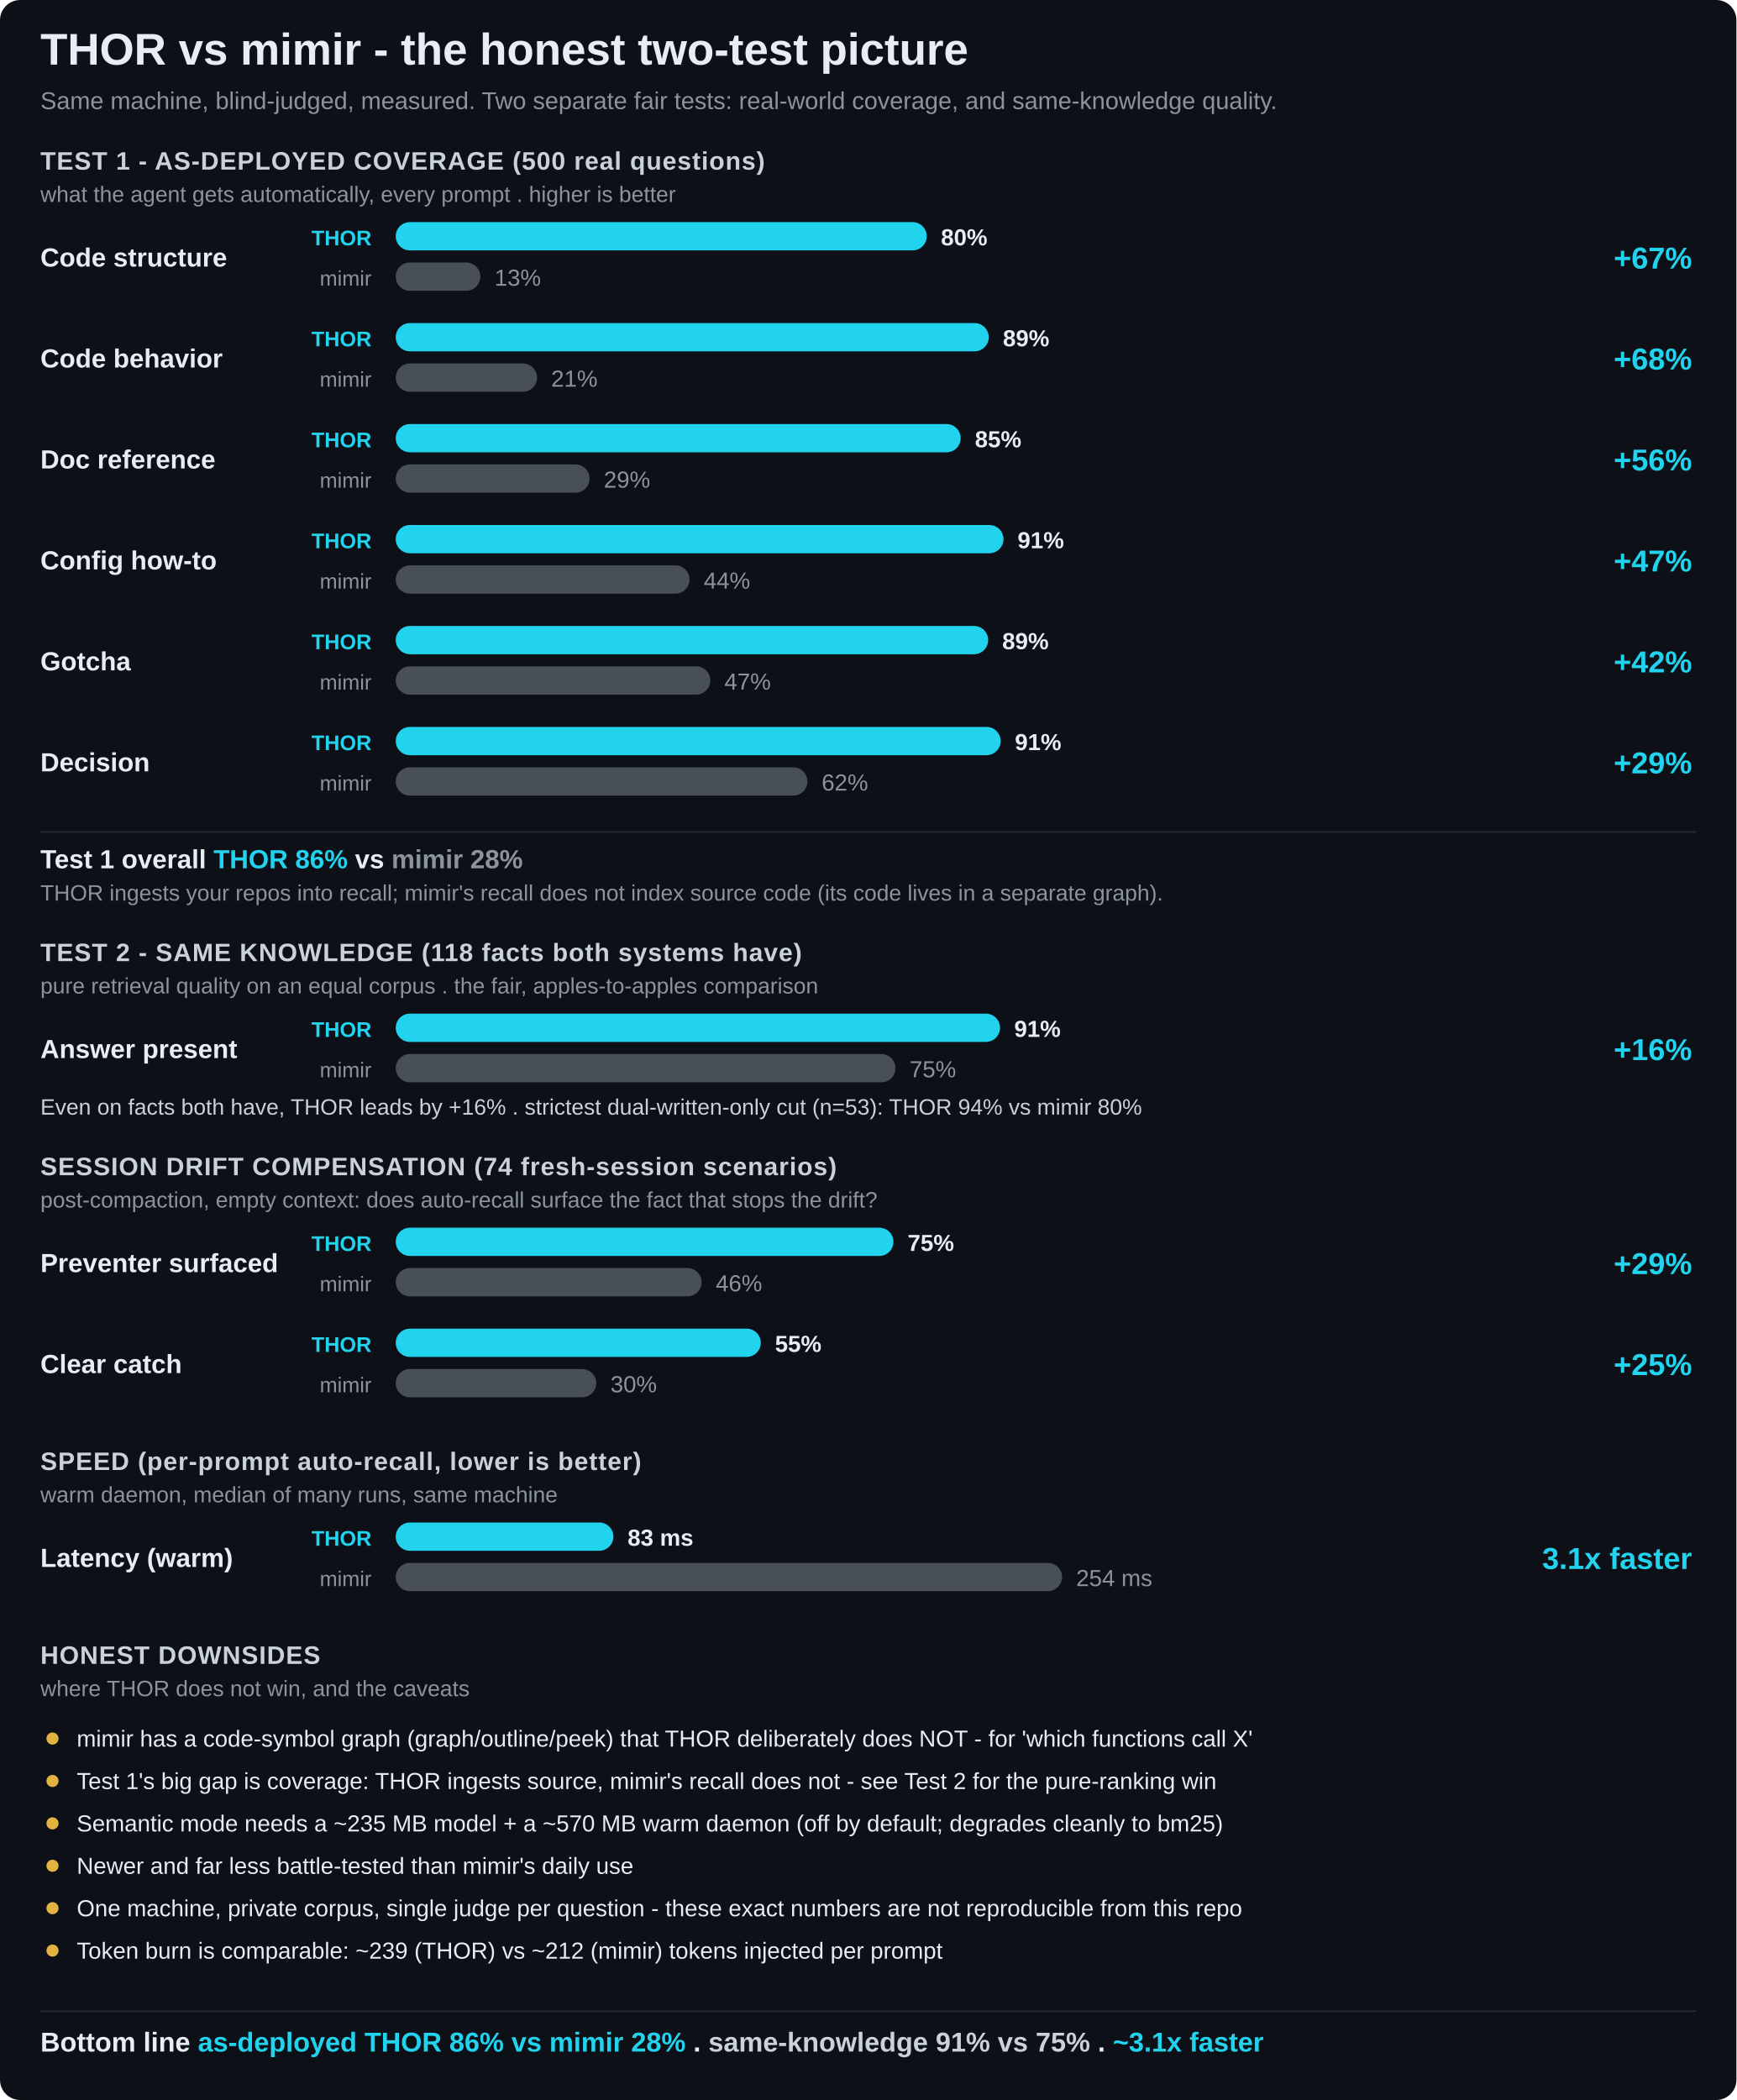
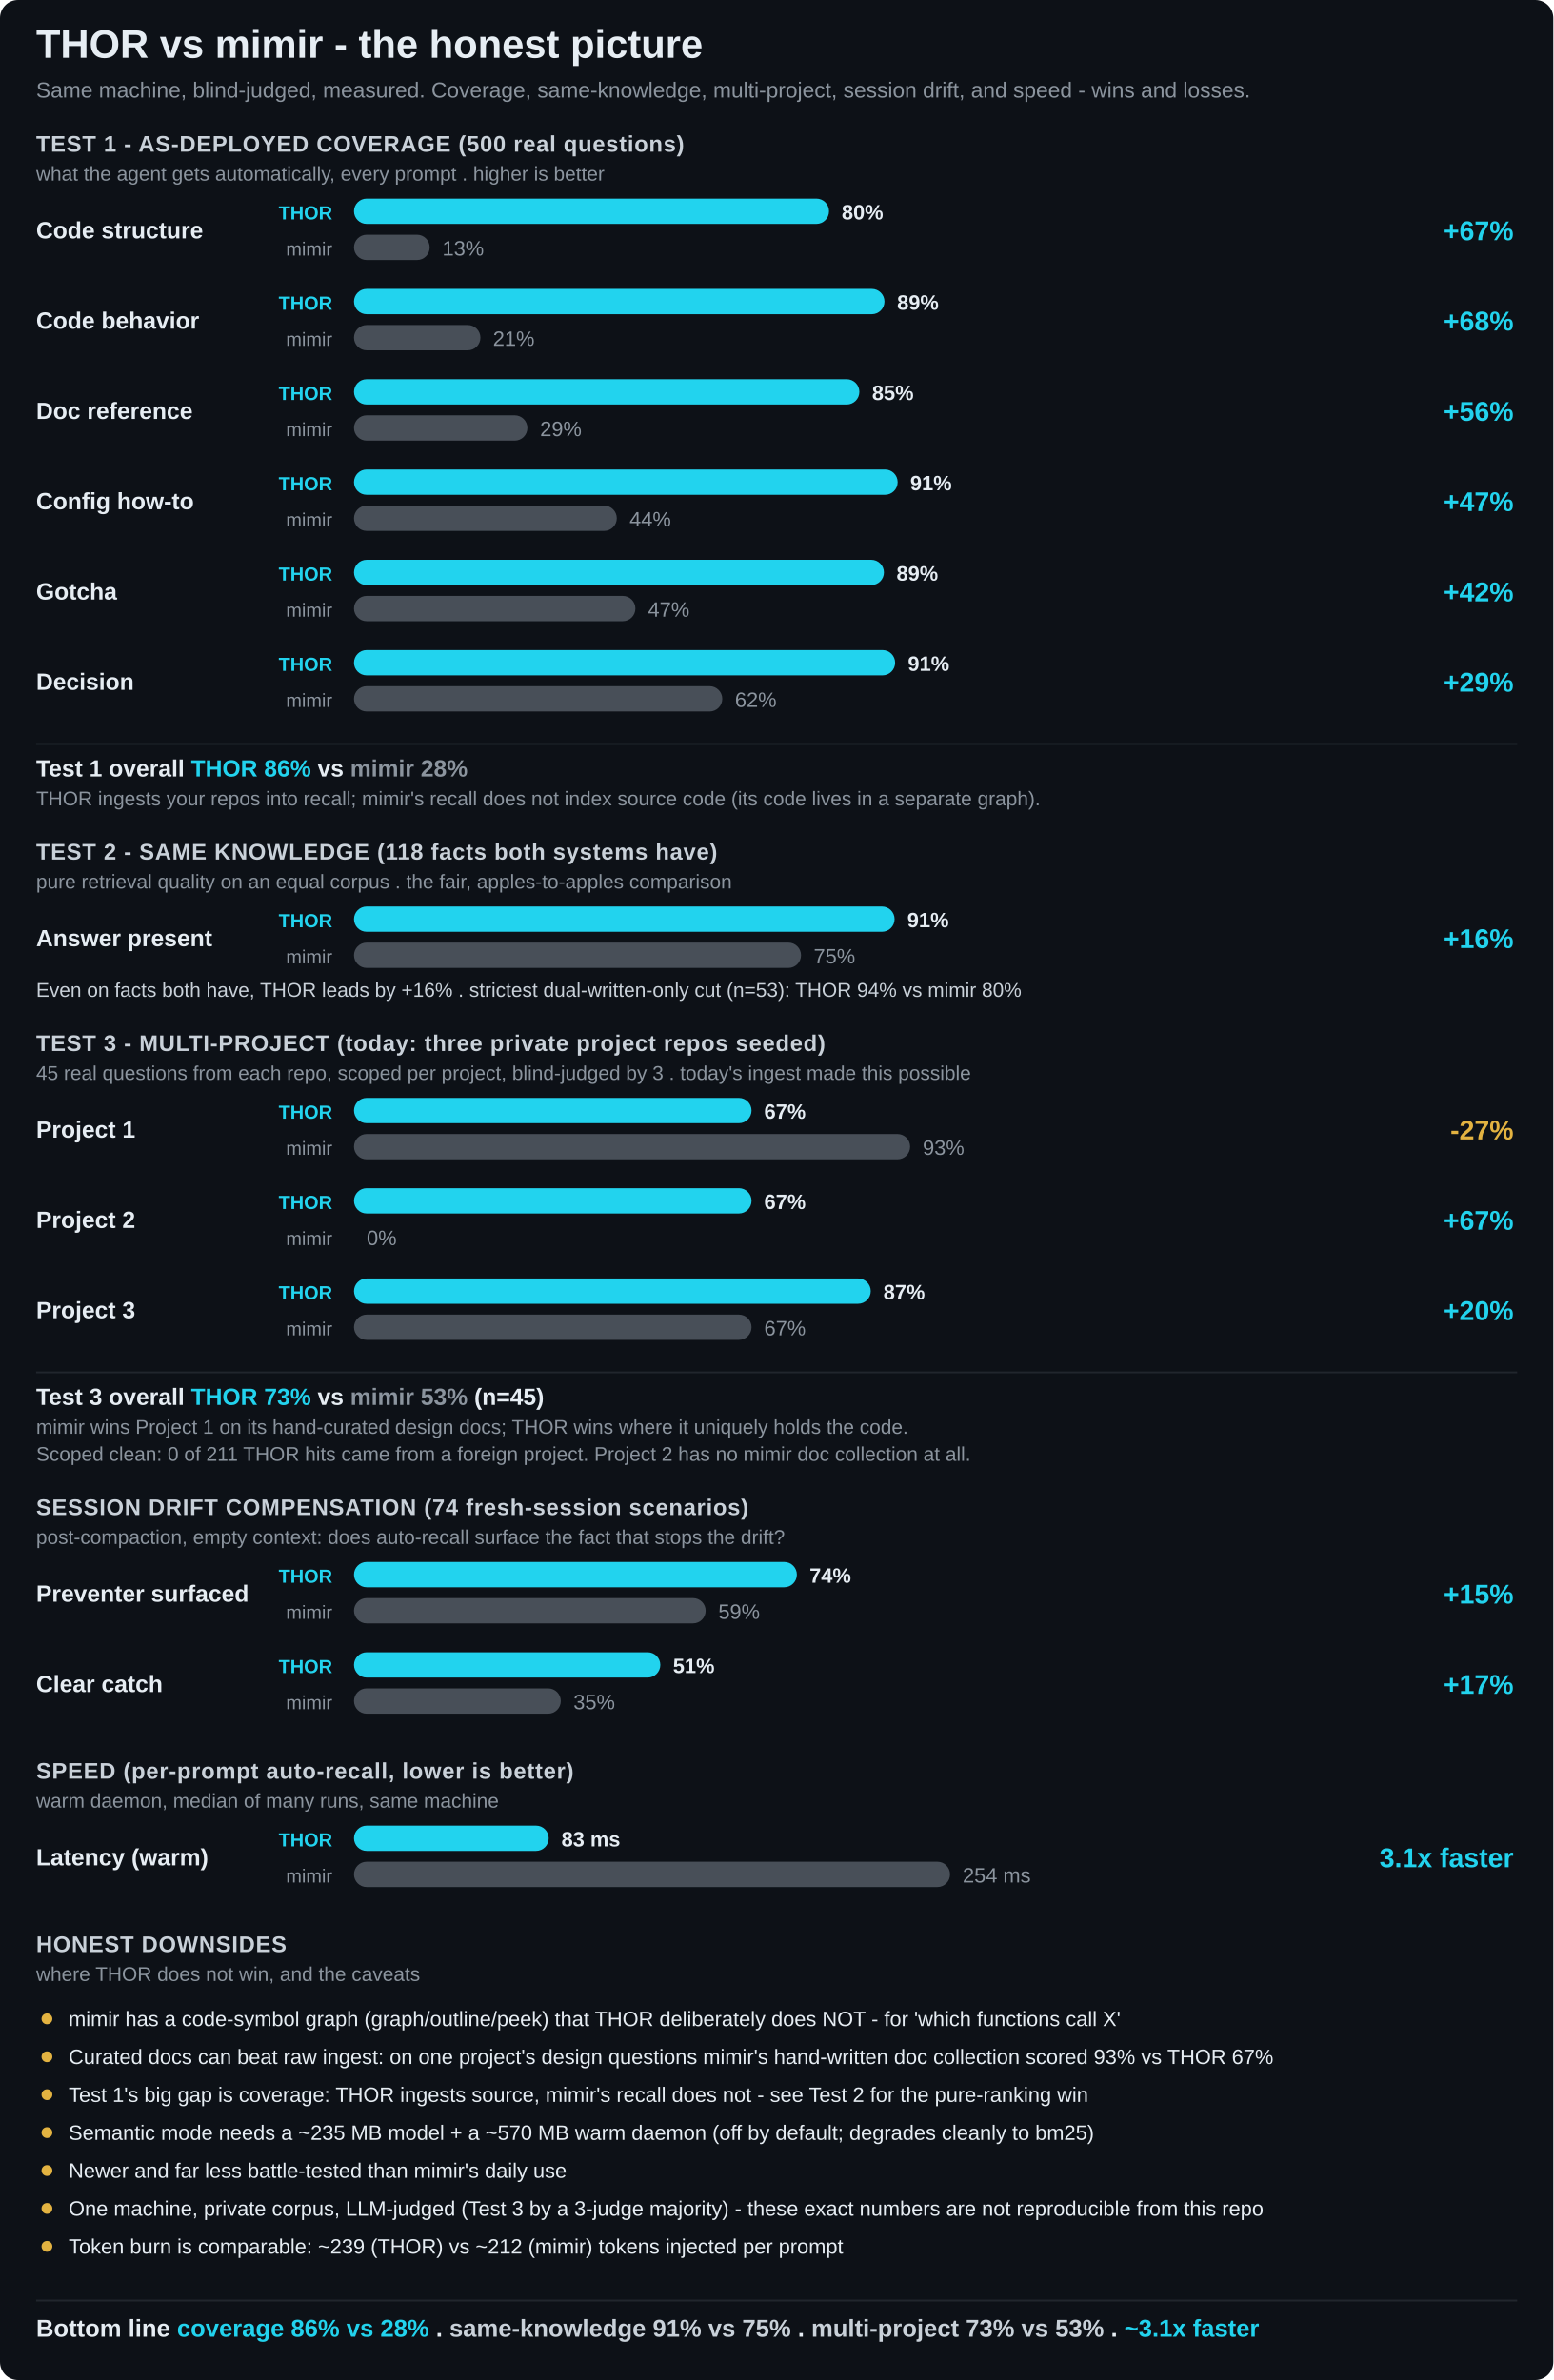
- <svg xmlns="http://www.w3.org/2000/svg" viewBox="0 0 860 1040" font-family="Segoe UI, Helvetica Neue, Arial, sans-serif">
-   <rect x="0" y="0" width="860" height="1040" rx="10" fill="#0d1117" />
-   <text x="20" y="32" fill="#e6edf3" font-size="22" font-weight="800">THOR vs mimir - the honest two-test picture</text>
-   <text x="20" y="54" fill="#8b949e" font-size="12">Same machine, blind-judged, measured. Two separate fair tests: real-world coverage, and same-knowledge quality.</text>
+ <svg xmlns="http://www.w3.org/2000/svg" viewBox="0 0 860 1318" font-family="Segoe UI, Helvetica Neue, Arial, sans-serif">
+   <rect x="0" y="0" width="860" height="1318" rx="10" fill="#0d1117" />
+   <text x="20" y="32" fill="#e6edf3" font-size="22" font-weight="800">THOR vs mimir - the honest picture</text>
+   <text x="20" y="54" fill="#8b949e" font-size="12">Same machine, blind-judged, measured. Coverage, same-knowledge, multi-project, session drift, and speed - wins and losses.</text>
  <text x="20" y="84" fill="#c9d1d9" font-size="12.5" font-weight="700" letter-spacing="0.4">TEST 1 - AS-DEPLOYED COVERAGE  (500 real questions)</text>
  <text x="20" y="100" fill="#8b949e" font-size="11">what the agent gets automatically, every prompt . higher is better</text>
  <rect x="196" y="110" width="263.0" height="14" rx="7" fill="#22d3ee" />
  <text x="466.01" y="121.5" fill="#e6edf3" font-size="11.5" font-weight="700">80%</text>
  <text x="184" y="121.5" fill="#22d3ee" font-size="10.5" font-weight="700" text-anchor="end">THOR</text>
  <rect x="196" y="130" width="41.9" height="14" rx="7" fill="#484f58" />
  <text x="244.91" y="141.5" fill="#8b949e" font-size="11.5">13%</text>
  <text x="184" y="141.5" fill="#8b949e" font-size="10.5" text-anchor="end">mimir</text>
  <text x="20" y="132" fill="#e6edf3" font-size="13" font-weight="700">Code structure</text>
  <text x="838" y="133" fill="#22d3ee" font-size="15" font-weight="800" text-anchor="end">+67%</text>
  <rect x="196" y="160" width="293.7" height="14" rx="7" fill="#22d3ee" />
  <text x="496.7" y="171.5" fill="#e6edf3" font-size="11.5" font-weight="700">89%</text>
  <text x="184" y="171.5" fill="#22d3ee" font-size="10.5" font-weight="700" text-anchor="end">THOR</text>
  <rect x="196" y="180" width="70.0" height="14" rx="7" fill="#484f58" />
  <text x="272.96" y="191.5" fill="#8b949e" font-size="11.5">21%</text>
  <text x="184" y="191.5" fill="#8b949e" font-size="10.5" text-anchor="end">mimir</text>
  <text x="20" y="182" fill="#e6edf3" font-size="13" font-weight="700">Code behavior</text>
  <text x="838" y="183" fill="#22d3ee" font-size="15" font-weight="800" text-anchor="end">+68%</text>
  <rect x="196" y="210" width="279.8" height="14" rx="7" fill="#22d3ee" />
  <text x="482.84" y="221.5" fill="#e6edf3" font-size="11.5" font-weight="700">85%</text>
  <text x="184" y="221.5" fill="#22d3ee" font-size="10.5" font-weight="700" text-anchor="end">THOR</text>
  <rect x="196" y="230" width="96.0" height="14" rx="7" fill="#484f58" />
  <text x="299.03" y="241.5" fill="#8b949e" font-size="11.5">29%</text>
  <text x="184" y="241.5" fill="#8b949e" font-size="10.5" text-anchor="end">mimir</text>
  <text x="20" y="232" fill="#e6edf3" font-size="13" font-weight="700">Doc reference</text>
  <text x="838" y="233" fill="#22d3ee" font-size="15" font-weight="800" text-anchor="end">+56%</text>
  <rect x="196" y="260" width="301.0" height="14" rx="7" fill="#22d3ee" />
  <text x="503.96" y="271.5" fill="#e6edf3" font-size="11.5" font-weight="700">91%</text>
  <text x="184" y="271.5" fill="#22d3ee" font-size="10.5" font-weight="700" text-anchor="end">THOR</text>
  <rect x="196" y="280" width="145.5" height="14" rx="7" fill="#484f58" />
  <text x="348.53" y="291.5" fill="#8b949e" font-size="11.5">44%</text>
  <text x="184" y="291.5" fill="#8b949e" font-size="10.5" text-anchor="end">mimir</text>
  <text x="20" y="282" fill="#e6edf3" font-size="13" font-weight="700">Config how-to</text>
  <text x="838" y="283" fill="#22d3ee" font-size="15" font-weight="800" text-anchor="end">+47%</text>
  <rect x="196" y="310" width="293.4" height="14" rx="7" fill="#22d3ee" />
  <text x="496.37" y="321.5" fill="#e6edf3" font-size="11.5" font-weight="700">89%</text>
  <text x="184" y="321.5" fill="#22d3ee" font-size="10.5" font-weight="700" text-anchor="end">THOR</text>
  <rect x="196" y="330" width="155.8" height="14" rx="7" fill="#484f58" />
  <text x="358.76" y="341.5" fill="#8b949e" font-size="11.5">47%</text>
  <text x="184" y="341.5" fill="#8b949e" font-size="10.5" text-anchor="end">mimir</text>
  <text x="20" y="332" fill="#e6edf3" font-size="13" font-weight="700">Gotcha</text>
  <text x="838" y="333" fill="#22d3ee" font-size="15" font-weight="800" text-anchor="end">+42%</text>
  <rect x="196" y="360" width="299.6" height="14" rx="7" fill="#22d3ee" />
  <text x="502.64" y="371.5" fill="#e6edf3" font-size="11.5" font-weight="700">91%</text>
  <text x="184" y="371.5" fill="#22d3ee" font-size="10.5" font-weight="700" text-anchor="end">THOR</text>
  <rect x="196" y="380" width="203.9" height="14" rx="7" fill="#484f58" />
  <text x="406.94" y="391.5" fill="#8b949e" font-size="11.5">62%</text>
  <text x="184" y="391.5" fill="#8b949e" font-size="10.5" text-anchor="end">mimir</text>
  <text x="20" y="382" fill="#e6edf3" font-size="13" font-weight="700">Decision</text>
  <text x="838" y="383" fill="#22d3ee" font-size="15" font-weight="800" text-anchor="end">+29%</text>
  <line x1="20" y1="412" x2="840" y2="412" stroke="#21262d" stroke-width="1" />
  <text x="20" y="430" fill="#e6edf3" font-size="13" font-weight="700">Test 1 overall  <tspan fill="#22d3ee">THOR 86%</tspan> vs <tspan fill="#8b949e">mimir 28%</tspan>
  </text>
  <text x="20" y="446" fill="#8b949e" font-size="11">THOR ingests your repos into recall; mimir's recall does not index source code (its code lives in a separate graph).</text>
  <text x="20" y="476" fill="#c9d1d9" font-size="12.5" font-weight="700" letter-spacing="0.4">TEST 2 - SAME KNOWLEDGE  (118 facts both systems have)</text>
  <text x="20" y="492" fill="#8b949e" font-size="11">pure retrieval quality on an equal corpus . the fair, apples-to-apples comparison</text>
  <rect x="196" y="502" width="299.3" height="14" rx="7" fill="#22d3ee" />
  <text x="502.31" y="513.5" fill="#e6edf3" font-size="11.5" font-weight="700">91%</text>
  <text x="184" y="513.5" fill="#22d3ee" font-size="10.5" font-weight="700" text-anchor="end">THOR</text>
  <rect x="196" y="522" width="247.5" height="14" rx="7" fill="#484f58" />
  <text x="450.5" y="533.5" fill="#8b949e" font-size="11.5">75%</text>
  <text x="184" y="533.5" fill="#8b949e" font-size="10.5" text-anchor="end">mimir</text>
  <text x="20" y="524" fill="#e6edf3" font-size="13" font-weight="700">Answer present</text>
  <text x="838" y="525" fill="#22d3ee" font-size="15" font-weight="800" text-anchor="end">+16%</text>
  <text x="20" y="552" fill="#c9d1d9" font-size="11">Even on facts both have, THOR leads by +16% . strictest dual-written-only cut (n=53): THOR 94% vs mimir 80%</text>
-   <text x="20" y="582" fill="#c9d1d9" font-size="12.5" font-weight="700" letter-spacing="0.4">SESSION DRIFT COMPENSATION  (74 fresh-session scenarios)</text>
-   <text x="20" y="598" fill="#8b949e" font-size="11">post-compaction, empty context: does auto-recall surface the fact that stops the drift?</text>
-   <rect x="196" y="608" width="246.5" height="14" rx="7" fill="#22d3ee" />
-   <text x="449.51" y="619.5" fill="#e6edf3" font-size="11.5" font-weight="700">75%</text>
+   <text x="20" y="582" fill="#c9d1d9" font-size="12.5" font-weight="700" letter-spacing="0.4">TEST 3 - MULTI-PROJECT  (today: three private project repos seeded)</text>
+   <text x="20" y="598" fill="#8b949e" font-size="11">45 real questions from each repo, scoped per project, blind-judged by 3 . today's ingest made this possible</text>
+   <rect x="196" y="608" width="220.1" height="14" rx="7" fill="#22d3ee" />
+   <text x="423.11" y="619.5" fill="#e6edf3" font-size="11.5" font-weight="700">67%</text>
  <text x="184" y="619.5" fill="#22d3ee" font-size="10.5" font-weight="700" text-anchor="end">THOR</text>
-   <rect x="196" y="628" width="151.5" height="14" rx="7" fill="#484f58" />
-   <text x="354.47" y="639.5" fill="#8b949e" font-size="11.5">46%</text>
+   <rect x="196" y="628" width="307.9" height="14" rx="7" fill="#484f58" />
+   <text x="510.89" y="639.5" fill="#8b949e" font-size="11.5">93%</text>
  <text x="184" y="639.5" fill="#8b949e" font-size="10.5" text-anchor="end">mimir</text>
-   <text x="20" y="630" fill="#e6edf3" font-size="13" font-weight="700">Preventer surfaced</text>
-   <text x="838" y="631" fill="#22d3ee" font-size="15" font-weight="800" text-anchor="end">+29%</text>
-   <rect x="196" y="658" width="180.8" height="14" rx="7" fill="#22d3ee" />
-   <text x="383.84" y="669.5" fill="#e6edf3" font-size="11.5" font-weight="700">55%</text>
+   <text x="20" y="630" fill="#e6edf3" font-size="13" font-weight="700">Project 1</text>
+   <text x="838" y="631" fill="#e3b341" font-size="15" font-weight="800" text-anchor="end">-27%</text>
+   <rect x="196" y="658" width="220.1" height="14" rx="7" fill="#22d3ee" />
+   <text x="423.11" y="669.5" fill="#e6edf3" font-size="11.5" font-weight="700">67%</text>
  <text x="184" y="669.5" fill="#22d3ee" font-size="10.5" font-weight="700" text-anchor="end">THOR</text>
-   <rect x="196" y="678" width="99.3" height="14" rx="7" fill="#484f58" />
-   <text x="302.33" y="689.5" fill="#8b949e" font-size="11.5">30%</text>
+   <rect x="196" y="678" width="0" height="14" rx="7" fill="#484f58" />
+   <text x="203.0" y="689.5" fill="#8b949e" font-size="11.5">0%</text>
  <text x="184" y="689.5" fill="#8b949e" font-size="10.5" text-anchor="end">mimir</text>
-   <text x="20" y="680" fill="#e6edf3" font-size="13" font-weight="700">Clear catch</text>
-   <text x="838" y="681" fill="#22d3ee" font-size="15" font-weight="800" text-anchor="end">+25%</text>
-   <text x="20" y="728" fill="#c9d1d9" font-size="12.5" font-weight="700" letter-spacing="0.4">SPEED  (per-prompt auto-recall, lower is better)</text>
-   <text x="20" y="744" fill="#8b949e" font-size="11">warm daemon, median of many runs, same machine</text>
-   <rect x="196" y="754" width="107.8" height="14" rx="7" fill="#22d3ee" />
-   <text x="310.835" y="765.5" fill="#e6edf3" font-size="11.5" font-weight="700">83 ms</text>
-   <text x="184" y="765.5" fill="#22d3ee" font-size="10.5" font-weight="700" text-anchor="end">THOR</text>
-   <rect x="196" y="774" width="330.0" height="14" rx="7" fill="#484f58" />
-   <text x="533.0" y="785.5" fill="#8b949e" font-size="11.5">254 ms</text>
-   <text x="184" y="785.5" fill="#8b949e" font-size="10.5" text-anchor="end">mimir</text>
-   <text x="20" y="776" fill="#e6edf3" font-size="13" font-weight="700">Latency (warm)</text>
-   <text x="838" y="777" fill="#22d3ee" font-size="15" font-weight="800" text-anchor="end">3.1x faster</text>
-   <text x="20" y="824" fill="#c9d1d9" font-size="12.5" font-weight="700" letter-spacing="0.4">HONEST DOWNSIDES</text>
-   <text x="20" y="840" fill="#8b949e" font-size="11">where THOR does not win, and the caveats</text>
-   <circle cx="26" cy="861" r="3" fill="#e3b341" />
-   <text x="38" y="865" fill="#e6edf3" font-size="11.5">mimir has a code-symbol graph (graph/outline/peek) that THOR deliberately does NOT - for 'which functions call X'</text>
-   <circle cx="26" cy="882" r="3" fill="#e3b341" />
-   <text x="38" y="886" fill="#e6edf3" font-size="11.5">Test 1's big gap is coverage: THOR ingests source, mimir's recall does not - see Test 2 for the pure-ranking win</text>
-   <circle cx="26" cy="903" r="3" fill="#e3b341" />
-   <text x="38" y="907" fill="#e6edf3" font-size="11.5">Semantic mode needs a ~235 MB model + a ~570 MB warm daemon (off by default; degrades cleanly to bm25)</text>
-   <circle cx="26" cy="924" r="3" fill="#e3b341" />
-   <text x="38" y="928" fill="#e6edf3" font-size="11.5">Newer and far less battle-tested than mimir's daily use</text>
-   <circle cx="26" cy="945" r="3" fill="#e3b341" />
-   <text x="38" y="949" fill="#e6edf3" font-size="11.5">One machine, private corpus, single judge per question - these exact numbers are not reproducible from this repo</text>
-   <circle cx="26" cy="966" r="3" fill="#e3b341" />
-   <text x="38" y="970" fill="#e6edf3" font-size="11.5">Token burn is comparable: ~239 (THOR) vs ~212 (mimir) tokens injected per prompt</text>
-   <line x1="20" y1="996" x2="840" y2="996" stroke="#21262d" stroke-width="1" />
-   <text x="20" y="1016" fill="#e6edf3" font-size="13.5" font-weight="700">Bottom line  <tspan fill="#22d3ee">as-deployed THOR 86% vs mimir 28%</tspan>  .  <tspan fill="#c9d1d9">same-knowledge 91% vs 75%</tspan>  .  <tspan fill="#22d3ee">~3.1x faster</tspan>
+   <text x="20" y="680" fill="#e6edf3" font-size="13" font-weight="700">Project 2</text>
+   <text x="838" y="681" fill="#22d3ee" font-size="15" font-weight="800" text-anchor="end">+67%</text>
+   <rect x="196" y="708" width="286.1" height="14" rx="7" fill="#22d3ee" />
+   <text x="489.11" y="719.5" fill="#e6edf3" font-size="11.5" font-weight="700">87%</text>
+   <text x="184" y="719.5" fill="#22d3ee" font-size="10.5" font-weight="700" text-anchor="end">THOR</text>
+   <rect x="196" y="728" width="220.1" height="14" rx="7" fill="#484f58" />
+   <text x="423.11" y="739.5" fill="#8b949e" font-size="11.5">67%</text>
+   <text x="184" y="739.5" fill="#8b949e" font-size="10.5" text-anchor="end">mimir</text>
+   <text x="20" y="730" fill="#e6edf3" font-size="13" font-weight="700">Project 3</text>
+   <text x="838" y="731" fill="#22d3ee" font-size="15" font-weight="800" text-anchor="end">+20%</text>
+   <line x1="20" y1="760" x2="840" y2="760" stroke="#21262d" stroke-width="1" />
+   <text x="20" y="778" fill="#e6edf3" font-size="13" font-weight="700">Test 3 overall  <tspan fill="#22d3ee">THOR 73%</tspan> vs <tspan fill="#8b949e">mimir 53%</tspan>  (n=45)</text>
+   <text x="20" y="794" fill="#8b949e" font-size="11">mimir wins Project 1 on its hand-curated design docs; THOR wins where it uniquely holds the code.</text>
+   <text x="20" y="809" fill="#8b949e" font-size="11">Scoped clean: 0 of 211 THOR hits came from a foreign project. Project 2 has no mimir doc collection at all.</text>
+   <text x="20" y="839" fill="#c9d1d9" font-size="12.5" font-weight="700" letter-spacing="0.4">SESSION DRIFT COMPENSATION  (74 fresh-session scenarios)</text>
+   <text x="20" y="855" fill="#8b949e" font-size="11">post-compaction, empty context: does auto-recall surface the fact that stops the drift?</text>
+   <rect x="196" y="865" width="245.2" height="14" rx="7" fill="#22d3ee" />
+   <text x="448.19" y="876.5" fill="#e6edf3" font-size="11.5" font-weight="700">74%</text>
+   <text x="184" y="876.5" fill="#22d3ee" font-size="10.5" font-weight="700" text-anchor="end">THOR</text>
+   <rect x="196" y="885" width="194.7" height="14" rx="7" fill="#484f58" />
+   <text x="397.7" y="896.5" fill="#8b949e" font-size="11.5">59%</text>
+   <text x="184" y="896.5" fill="#8b949e" font-size="10.5" text-anchor="end">mimir</text>
+   <text x="20" y="887" fill="#e6edf3" font-size="13" font-weight="700">Preventer surfaced</text>
+   <text x="838" y="888" fill="#22d3ee" font-size="15" font-weight="800" text-anchor="end">+15%</text>
+   <rect x="196" y="915" width="169.6" height="14" rx="7" fill="#22d3ee" />
+   <text x="372.62" y="926.5" fill="#e6edf3" font-size="11.5" font-weight="700">51%</text>
+   <text x="184" y="926.5" fill="#22d3ee" font-size="10.5" font-weight="700" text-anchor="end">THOR</text>
+   <rect x="196" y="935" width="114.5" height="14" rx="7" fill="#484f58" />
+   <text x="317.51" y="946.5" fill="#8b949e" font-size="11.5">35%</text>
+   <text x="184" y="946.5" fill="#8b949e" font-size="10.5" text-anchor="end">mimir</text>
+   <text x="20" y="937" fill="#e6edf3" font-size="13" font-weight="700">Clear catch</text>
+   <text x="838" y="938" fill="#22d3ee" font-size="15" font-weight="800" text-anchor="end">+17%</text>
+   <text x="20" y="985" fill="#c9d1d9" font-size="12.5" font-weight="700" letter-spacing="0.4">SPEED  (per-prompt auto-recall, lower is better)</text>
+   <text x="20" y="1001" fill="#8b949e" font-size="11">warm daemon, median of many runs, same machine</text>
+   <rect x="196" y="1011" width="107.8" height="14" rx="7" fill="#22d3ee" />
+   <text x="310.835" y="1022.5" fill="#e6edf3" font-size="11.5" font-weight="700">83 ms</text>
+   <text x="184" y="1022.5" fill="#22d3ee" font-size="10.5" font-weight="700" text-anchor="end">THOR</text>
+   <rect x="196" y="1031" width="330.0" height="14" rx="7" fill="#484f58" />
+   <text x="533.0" y="1042.5" fill="#8b949e" font-size="11.5">254 ms</text>
+   <text x="184" y="1042.5" fill="#8b949e" font-size="10.5" text-anchor="end">mimir</text>
+   <text x="20" y="1033" fill="#e6edf3" font-size="13" font-weight="700">Latency (warm)</text>
+   <text x="838" y="1034" fill="#22d3ee" font-size="15" font-weight="800" text-anchor="end">3.1x faster</text>
+   <text x="20" y="1081" fill="#c9d1d9" font-size="12.5" font-weight="700" letter-spacing="0.4">HONEST DOWNSIDES</text>
+   <text x="20" y="1097" fill="#8b949e" font-size="11">where THOR does not win, and the caveats</text>
+   <circle cx="26" cy="1118" r="3" fill="#e3b341" />
+   <text x="38" y="1122" fill="#e6edf3" font-size="11.5">mimir has a code-symbol graph (graph/outline/peek) that THOR deliberately does NOT - for 'which functions call X'</text>
+   <circle cx="26" cy="1139" r="3" fill="#e3b341" />
+   <text x="38" y="1143" fill="#e6edf3" font-size="11.5">Curated docs can beat raw ingest: on one project's design questions mimir's hand-written doc collection scored 93% vs THOR 67%</text>
+   <circle cx="26" cy="1160" r="3" fill="#e3b341" />
+   <text x="38" y="1164" fill="#e6edf3" font-size="11.5">Test 1's big gap is coverage: THOR ingests source, mimir's recall does not - see Test 2 for the pure-ranking win</text>
+   <circle cx="26" cy="1181" r="3" fill="#e3b341" />
+   <text x="38" y="1185" fill="#e6edf3" font-size="11.5">Semantic mode needs a ~235 MB model + a ~570 MB warm daemon (off by default; degrades cleanly to bm25)</text>
+   <circle cx="26" cy="1202" r="3" fill="#e3b341" />
+   <text x="38" y="1206" fill="#e6edf3" font-size="11.5">Newer and far less battle-tested than mimir's daily use</text>
+   <circle cx="26" cy="1223" r="3" fill="#e3b341" />
+   <text x="38" y="1227" fill="#e6edf3" font-size="11.5">One machine, private corpus, LLM-judged (Test 3 by a 3-judge majority) - these exact numbers are not reproducible from this repo</text>
+   <circle cx="26" cy="1244" r="3" fill="#e3b341" />
+   <text x="38" y="1248" fill="#e6edf3" font-size="11.5">Token burn is comparable: ~239 (THOR) vs ~212 (mimir) tokens injected per prompt</text>
+   <line x1="20" y1="1274" x2="840" y2="1274" stroke="#21262d" stroke-width="1" />
+   <text x="20" y="1294" fill="#e6edf3" font-size="13.5" font-weight="700">Bottom line  <tspan fill="#22d3ee">coverage 86% vs 28%</tspan>  .  <tspan fill="#c9d1d9">same-knowledge 91% vs 75%</tspan>  .  <tspan fill="#c9d1d9">multi-project 73% vs 53%</tspan>  .  <tspan fill="#22d3ee">~3.1x faster</tspan>
  </text>
</svg>
